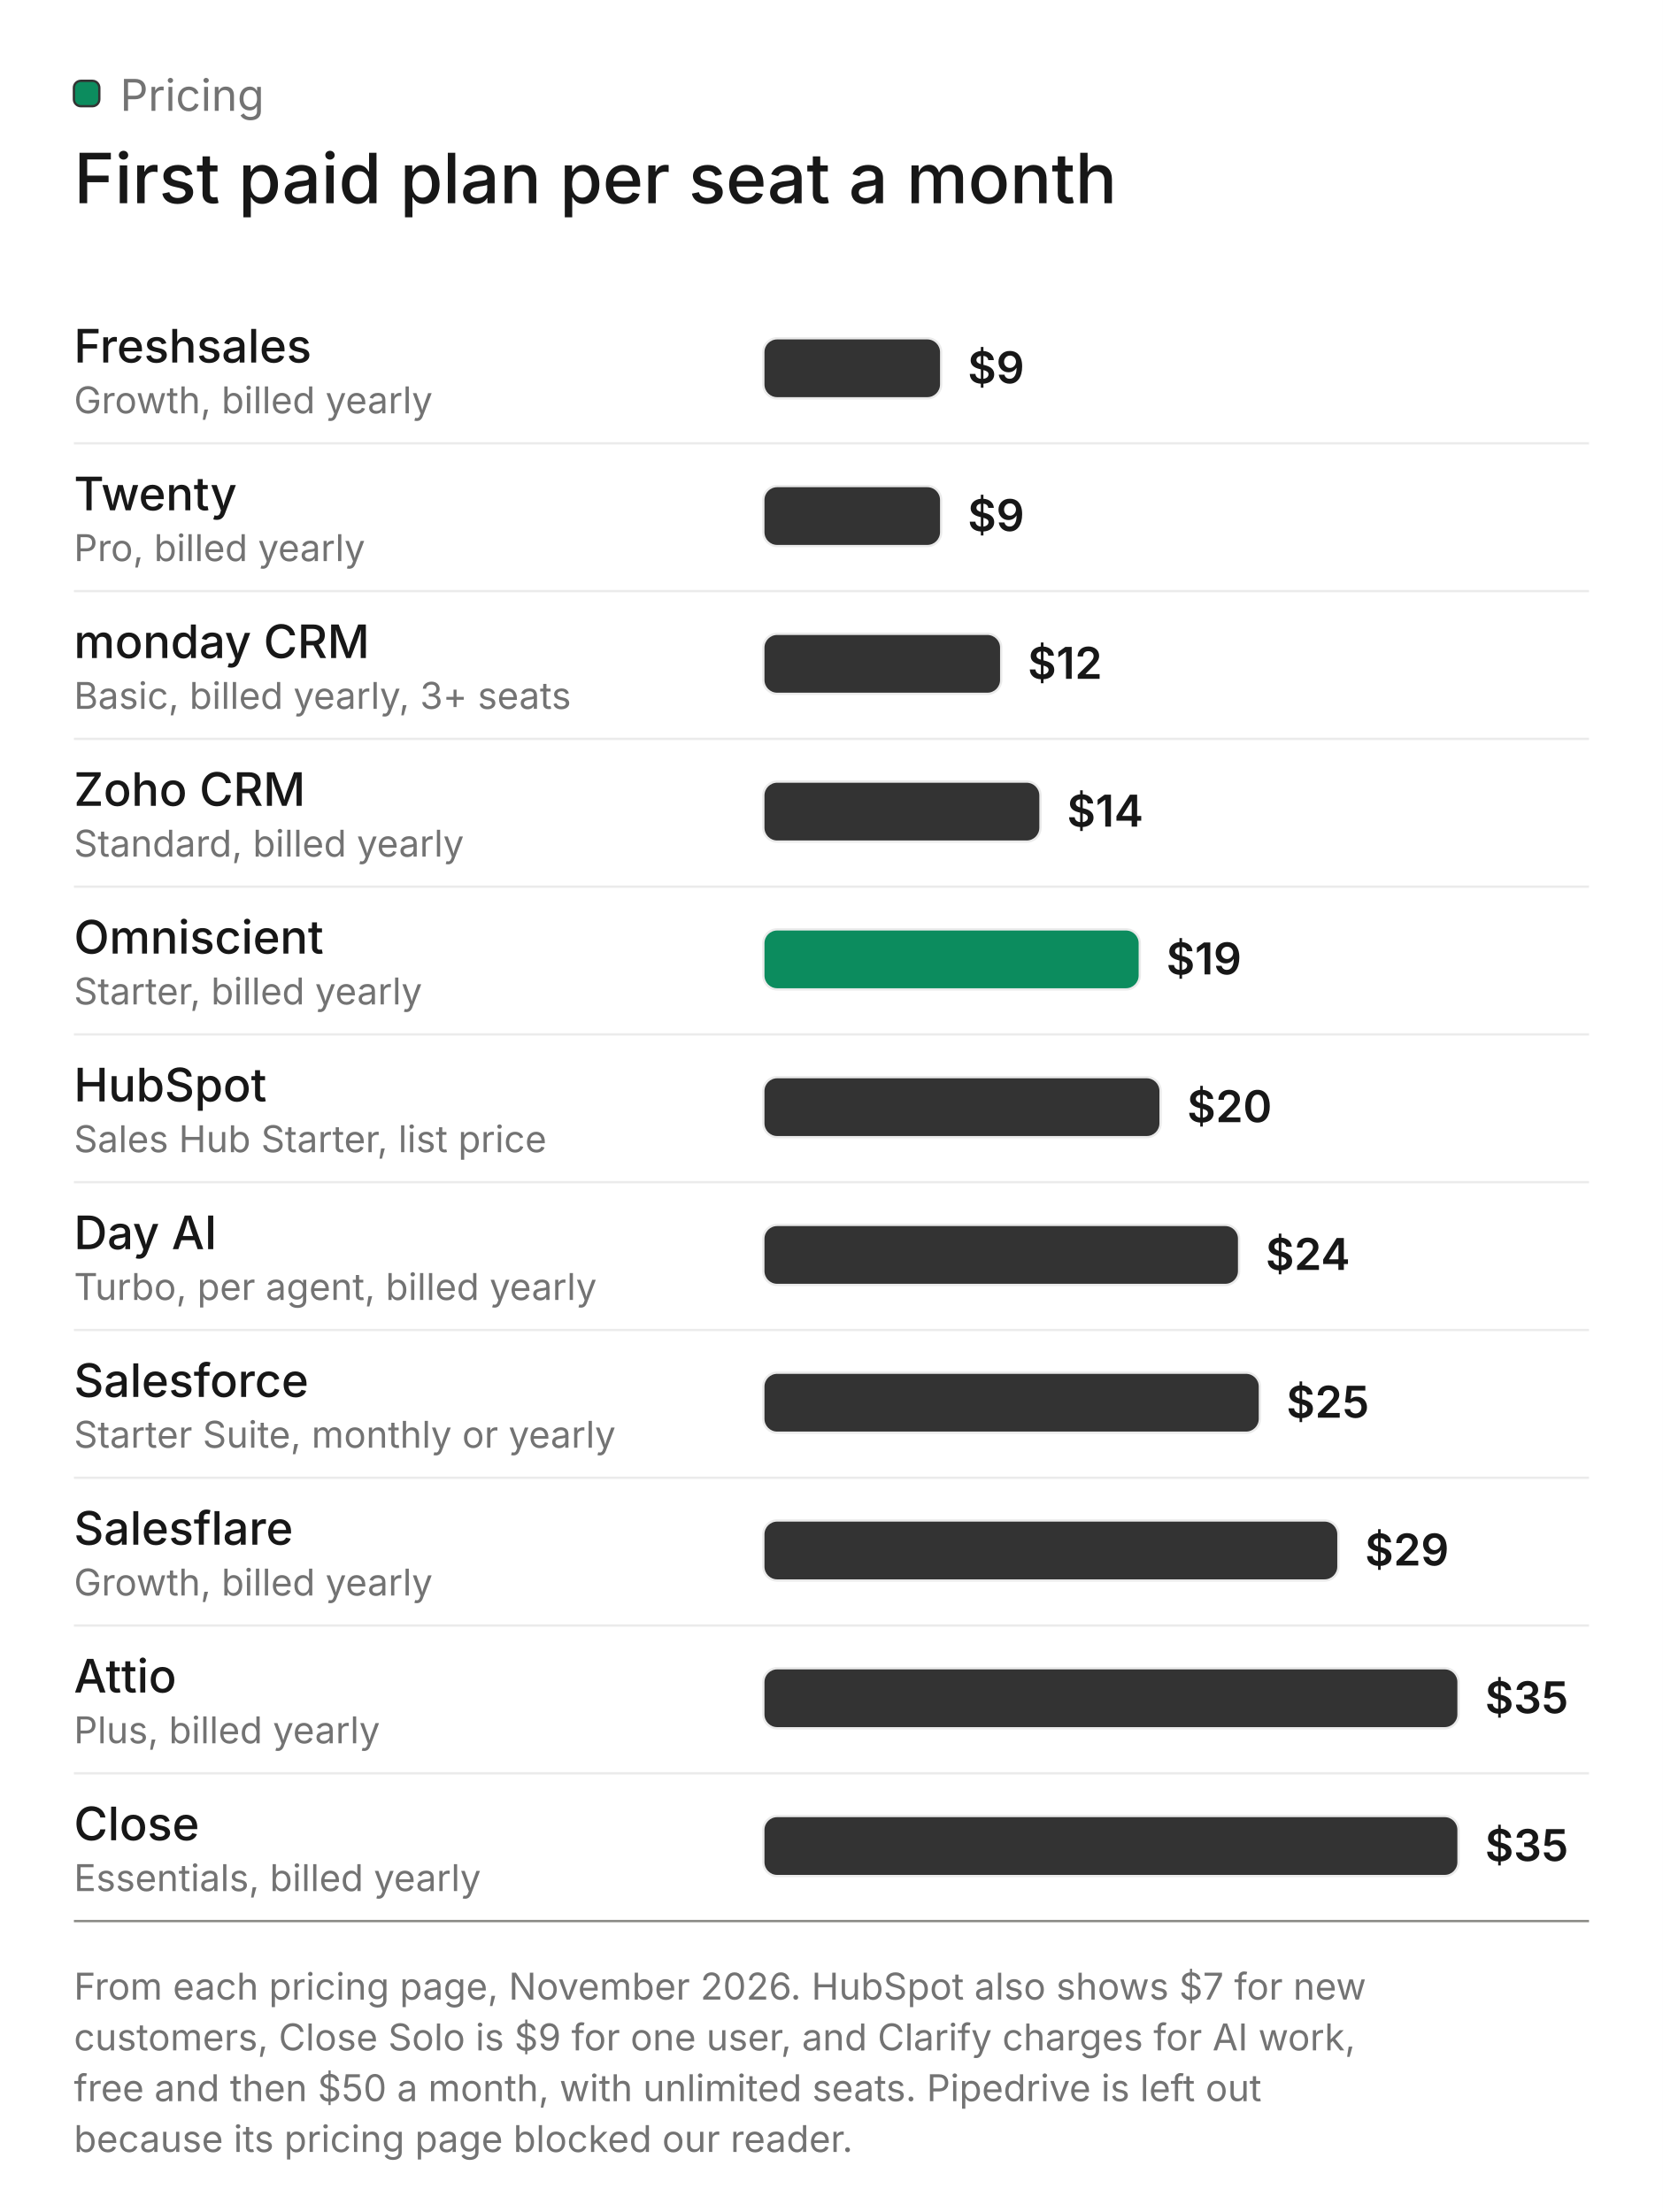
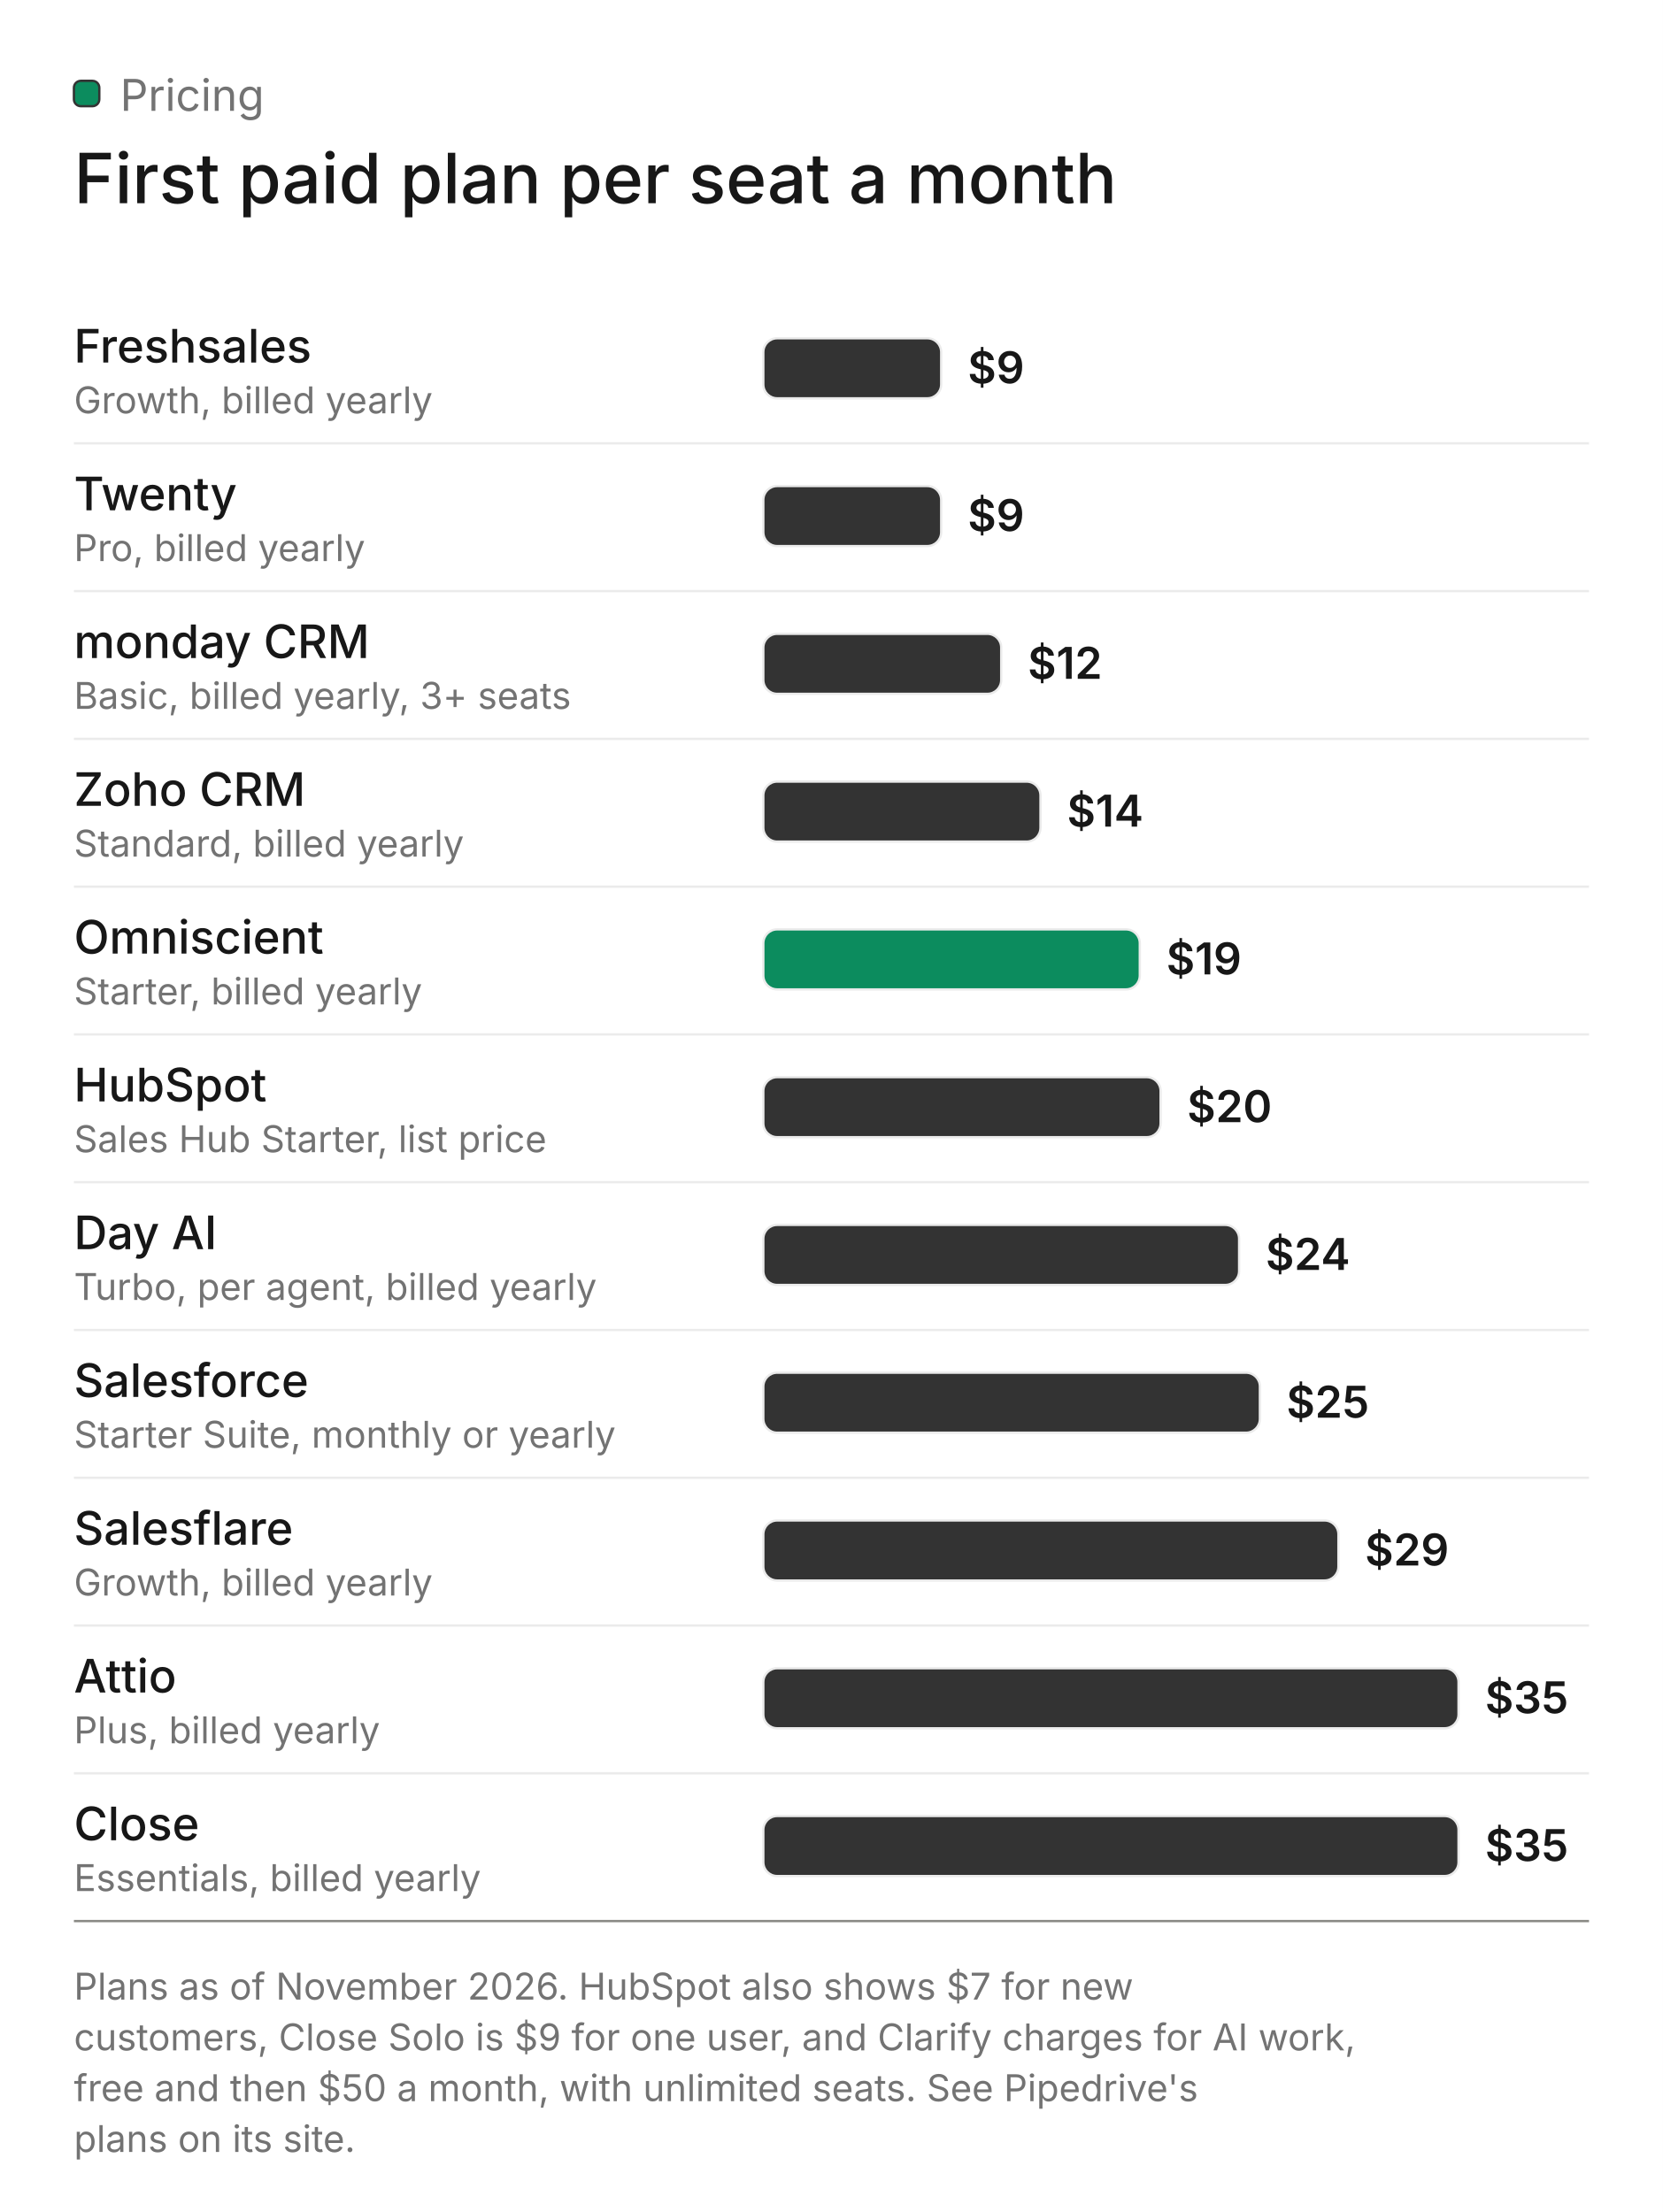
<svg xmlns="http://www.w3.org/2000/svg" viewBox="0 0 720 958" width="720" height="958" role="img" aria-labelledby="t d" font-family="Inter, system-ui, sans-serif">
  <rect width="720" height="958" fill="#ffffff" />
  <rect x="32" y="35" width="11" height="11" fill="#0c8c5e" stroke="#333333" rx="3" />
  <text x="52" y="48" font-family="Inter, system-ui, sans-serif" font-size="19" fill="#737373">Pricing</text>
  <text x="32" y="88" font-size="30" font-weight="500" fill="#171717">First paid plan <tspan fill="#171717">per seat a month</tspan>
  </text>
  <text x="32" y="157" font-size="20" font-weight="500" fill="#171717">Freshsales</text>
  <text x="32" y="179" font-size="16" fill="#737373">Growth, billed yearly</text>
  <rect x="330.5" y="146.5" width="77" height="26" fill="#333333" stroke="#ebebeb" rx="6" />
  <text x="419" y="166" font-size="19" font-weight="600" fill="#171717">$9</text>
  <line x1="32" x2="688" y1="192" y2="192" stroke="#ebebeb" />
  <text x="32" y="221" font-size="20" font-weight="500" fill="#171717">Twenty</text>
  <text x="32" y="243" font-size="16" fill="#737373">Pro, billed yearly</text>
  <rect x="330.5" y="210.5" width="77" height="26" fill="#333333" stroke="#ebebeb" rx="6" />
  <text x="419" y="230" font-size="19" font-weight="600" fill="#171717">$9</text>
  <line x1="32" x2="688" y1="256" y2="256" stroke="#ebebeb" />
  <text x="32" y="285" font-size="20" font-weight="500" fill="#171717">monday CRM</text>
  <text x="32" y="307" font-size="16" fill="#737373">Basic, billed yearly, 3+ seats</text>
  <rect x="330.5" y="274.5" width="103" height="26" fill="#333333" stroke="#ebebeb" rx="6" />
  <text x="445" y="294" font-size="19" font-weight="600" fill="#171717">$12</text>
  <line x1="32" x2="688" y1="320" y2="320" stroke="#ebebeb" />
  <text x="32" y="349" font-size="20" font-weight="500" fill="#171717">Zoho CRM</text>
  <text x="32" y="371" font-size="16" fill="#737373">Standard, billed yearly</text>
  <rect x="330.5" y="338.5" width="120" height="26" fill="#333333" stroke="#ebebeb" rx="6" />
  <text x="462" y="358" font-size="19" font-weight="600" fill="#171717">$14</text>
  <line x1="32" x2="688" y1="384" y2="384" stroke="#ebebeb" />
  <text x="32" y="413" font-size="20" font-weight="500" fill="#171717">Omniscient</text>
  <text x="32" y="435" font-size="16" fill="#737373">Starter, billed yearly</text>
  <rect x="330.5" y="402.5" width="163" height="26" fill="#0c8c5e" stroke="#ebebeb" rx="6" />
  <text x="505" y="422" font-size="19" font-weight="600" fill="#171717">$19</text>
  <line x1="32" x2="688" y1="448" y2="448" stroke="#ebebeb" />
  <text x="32" y="477" font-size="20" font-weight="500" fill="#171717">HubSpot</text>
  <text x="32" y="499" font-size="16" fill="#737373">Sales Hub Starter, list price</text>
  <rect x="330.5" y="466.5" width="172" height="26" fill="#333333" stroke="#ebebeb" rx="6" />
  <text x="514" y="486" font-size="19" font-weight="600" fill="#171717">$20</text>
  <line x1="32" x2="688" y1="512" y2="512" stroke="#ebebeb" />
  <text x="32" y="541" font-size="20" font-weight="500" fill="#171717">Day AI</text>
  <text x="32" y="563" font-size="16" fill="#737373">Turbo, per agent, billed yearly</text>
  <rect x="330.5" y="530.5" width="206" height="26" fill="#333333" stroke="#ebebeb" rx="6" />
  <text x="548" y="550" font-size="19" font-weight="600" fill="#171717">$24</text>
  <line x1="32" x2="688" y1="576" y2="576" stroke="#ebebeb" />
  <text x="32" y="605" font-size="20" font-weight="500" fill="#171717">Salesforce</text>
  <text x="32" y="627" font-size="16" fill="#737373">Starter Suite, monthly or yearly</text>
  <rect x="330.5" y="594.5" width="215" height="26" fill="#333333" stroke="#ebebeb" rx="6" />
  <text x="557" y="614" font-size="19" font-weight="600" fill="#171717">$25</text>
  <line x1="32" x2="688" y1="640" y2="640" stroke="#ebebeb" />
  <text x="32" y="669" font-size="20" font-weight="500" fill="#171717">Salesflare</text>
  <text x="32" y="691" font-size="16" fill="#737373">Growth, billed yearly</text>
  <rect x="330.5" y="658.5" width="249" height="26" fill="#333333" stroke="#ebebeb" rx="6" />
  <text x="591" y="678" font-size="19" font-weight="600" fill="#171717">$29</text>
  <line x1="32" x2="688" y1="704" y2="704" stroke="#ebebeb" />
  <text x="32" y="733" font-size="20" font-weight="500" fill="#171717">Attio</text>
  <text x="32" y="755" font-size="16" fill="#737373">Plus, billed yearly</text>
  <rect x="330.5" y="722.5" width="301" height="26" fill="#333333" stroke="#ebebeb" rx="6" />
  <text x="643" y="742" font-size="19" font-weight="600" fill="#171717">$35</text>
  <line x1="32" x2="688" y1="768" y2="768" stroke="#ebebeb" />
  <text x="32" y="797" font-size="20" font-weight="500" fill="#171717">Close</text>
  <text x="32" y="819" font-size="16" fill="#737373">Essentials, billed yearly</text>
  <rect x="330.5" y="786.5" width="301" height="26" fill="#333333" stroke="#ebebeb" rx="6" />
  <text x="643" y="806" font-size="19" font-weight="600" fill="#171717">$35</text>
  <line x1="32" x2="688" y1="832" y2="832" stroke="#8a8a85" />
-   <text x="32" y="866" font-size="16" fill="#737373">From each pricing page, November 2026. HubSpot also shows $7 for new</text>
+   <text x="32" y="866" font-size="16" fill="#737373">Plans as of November 2026. HubSpot also shows $7 for new</text>
  <text x="32" y="888" font-size="16" fill="#737373">customers, Close Solo is $9 for one user, and Clarify charges for AI work,</text>
-   <text x="32" y="910" font-size="16" fill="#737373">free and then $50 a month, with unlimited seats. Pipedrive is left out</text>
-   <text x="32" y="932" font-size="16" fill="#737373">because its pricing page blocked our reader.</text>
+   <text x="32" y="910" font-size="16" fill="#737373">free and then $50 a month, with unlimited seats. See Pipedrive's</text>
+   <text x="32" y="932" font-size="16" fill="#737373">plans on its site.</text>
</svg>
